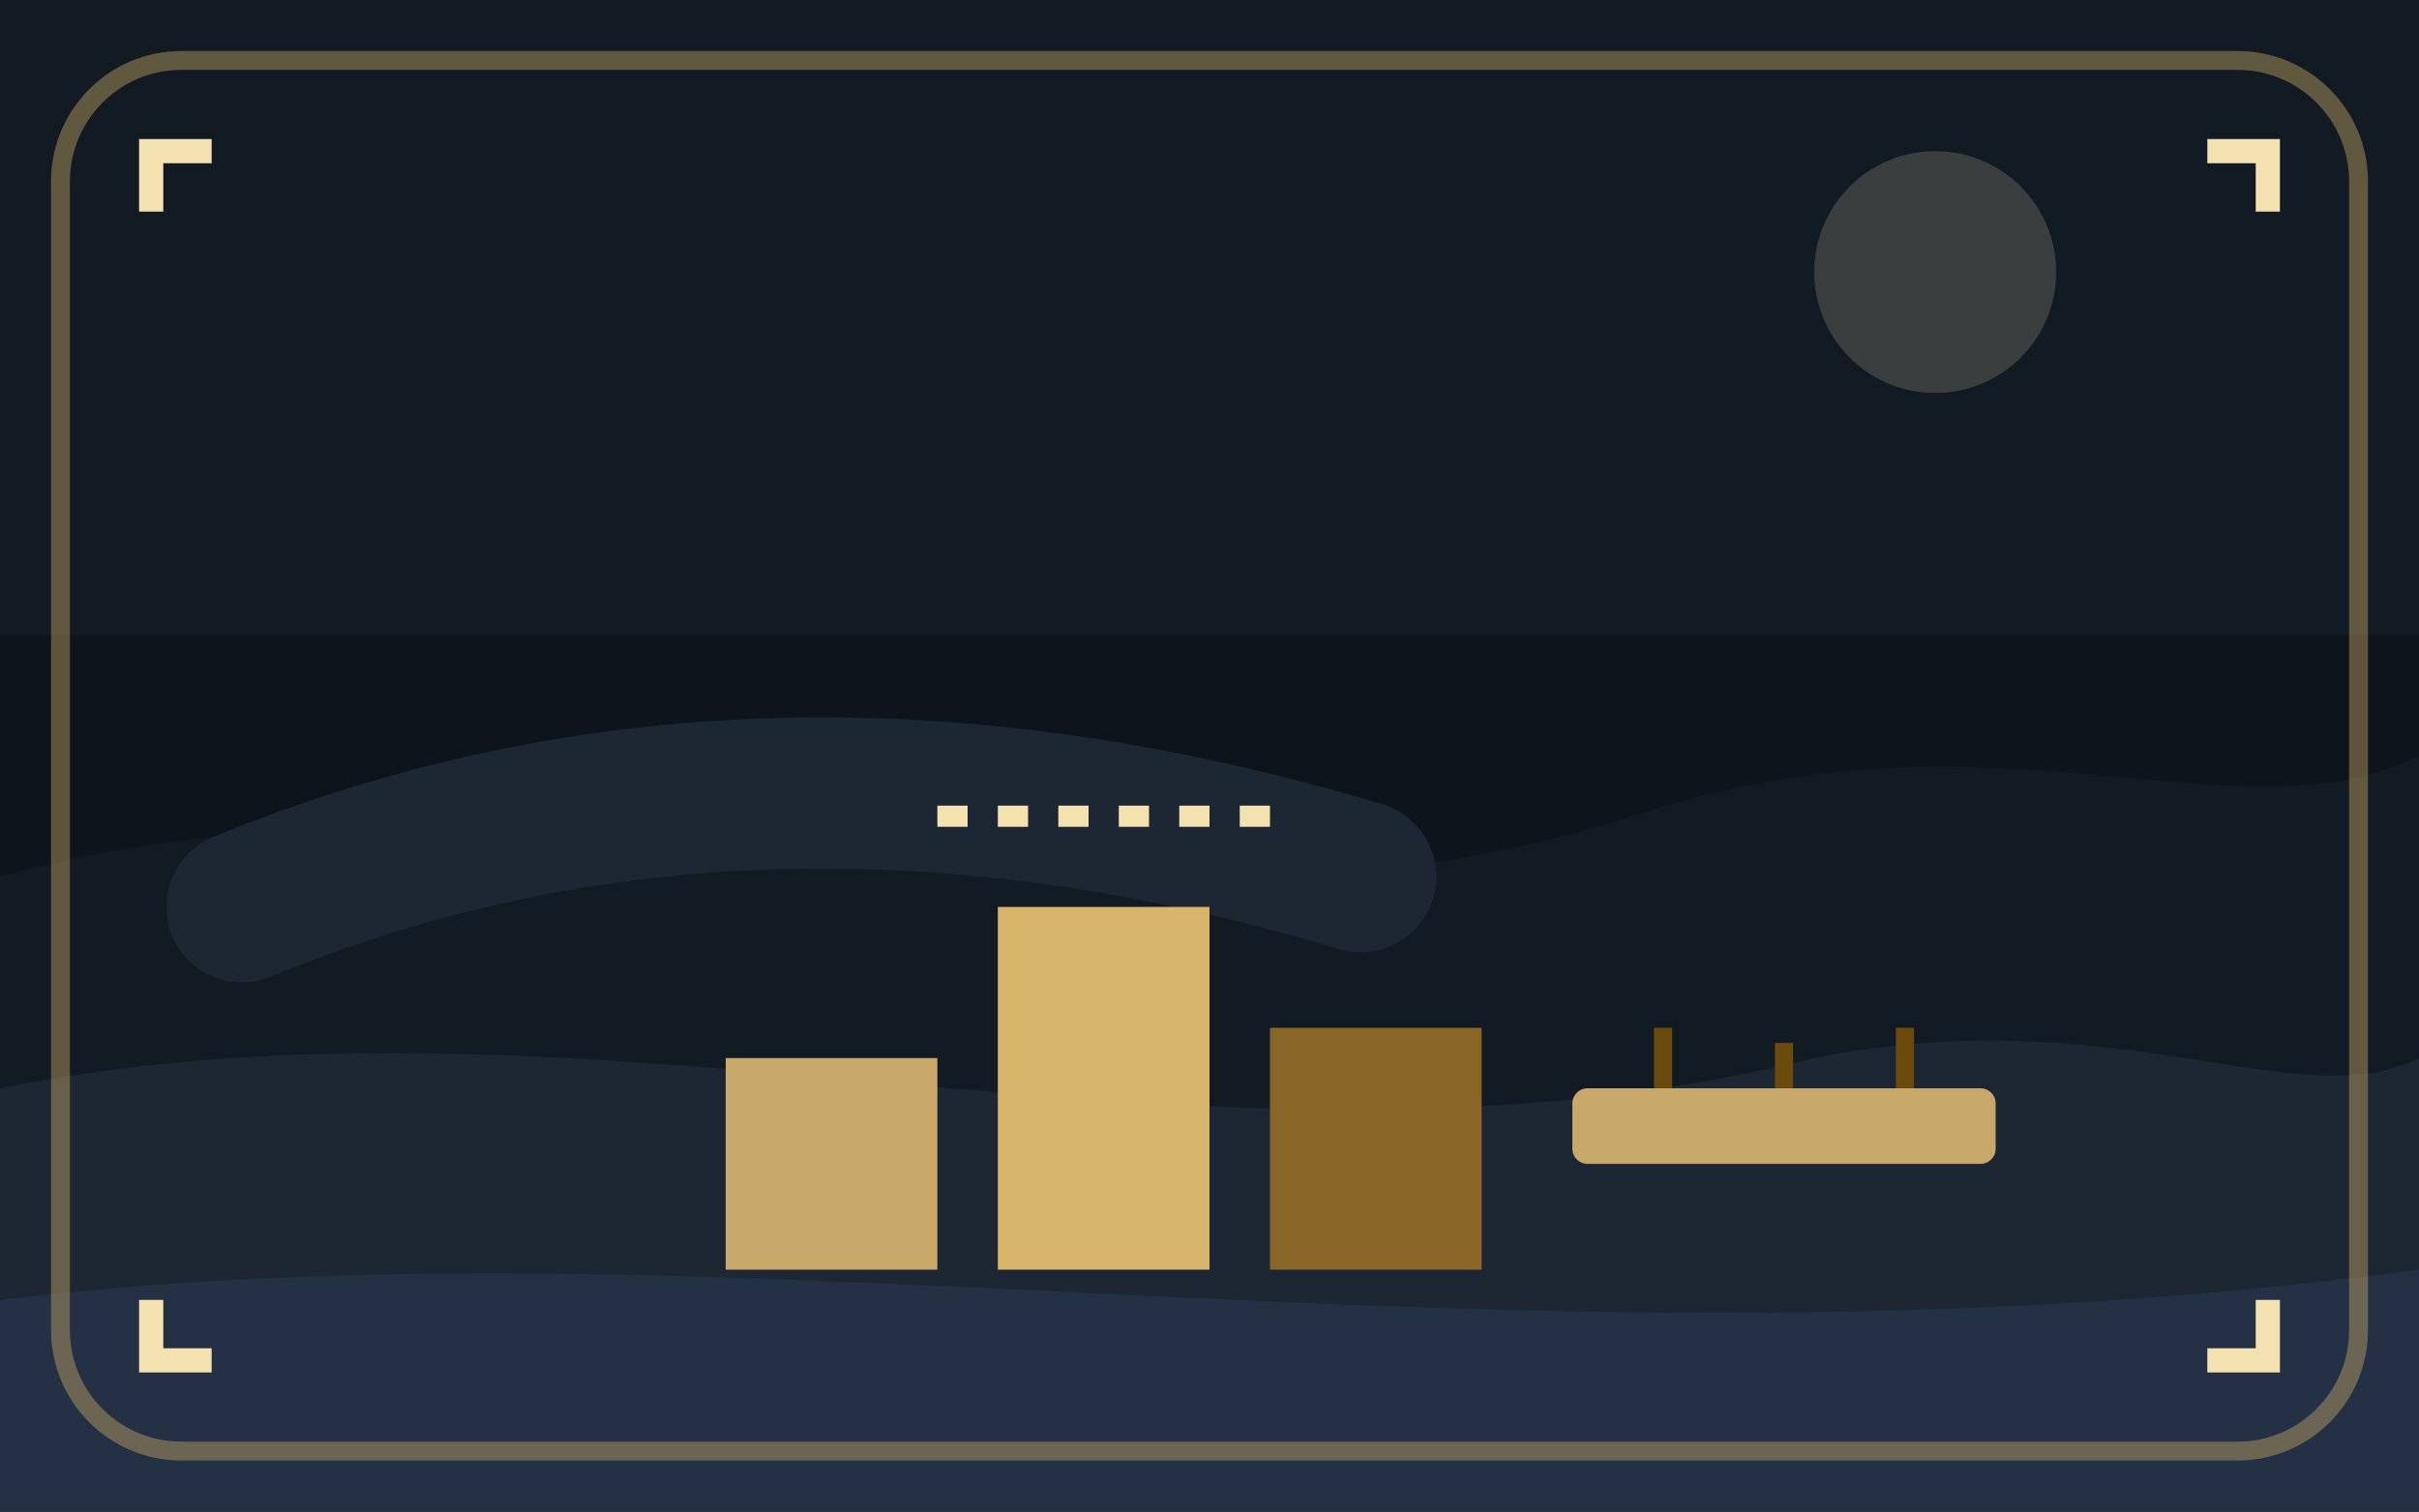
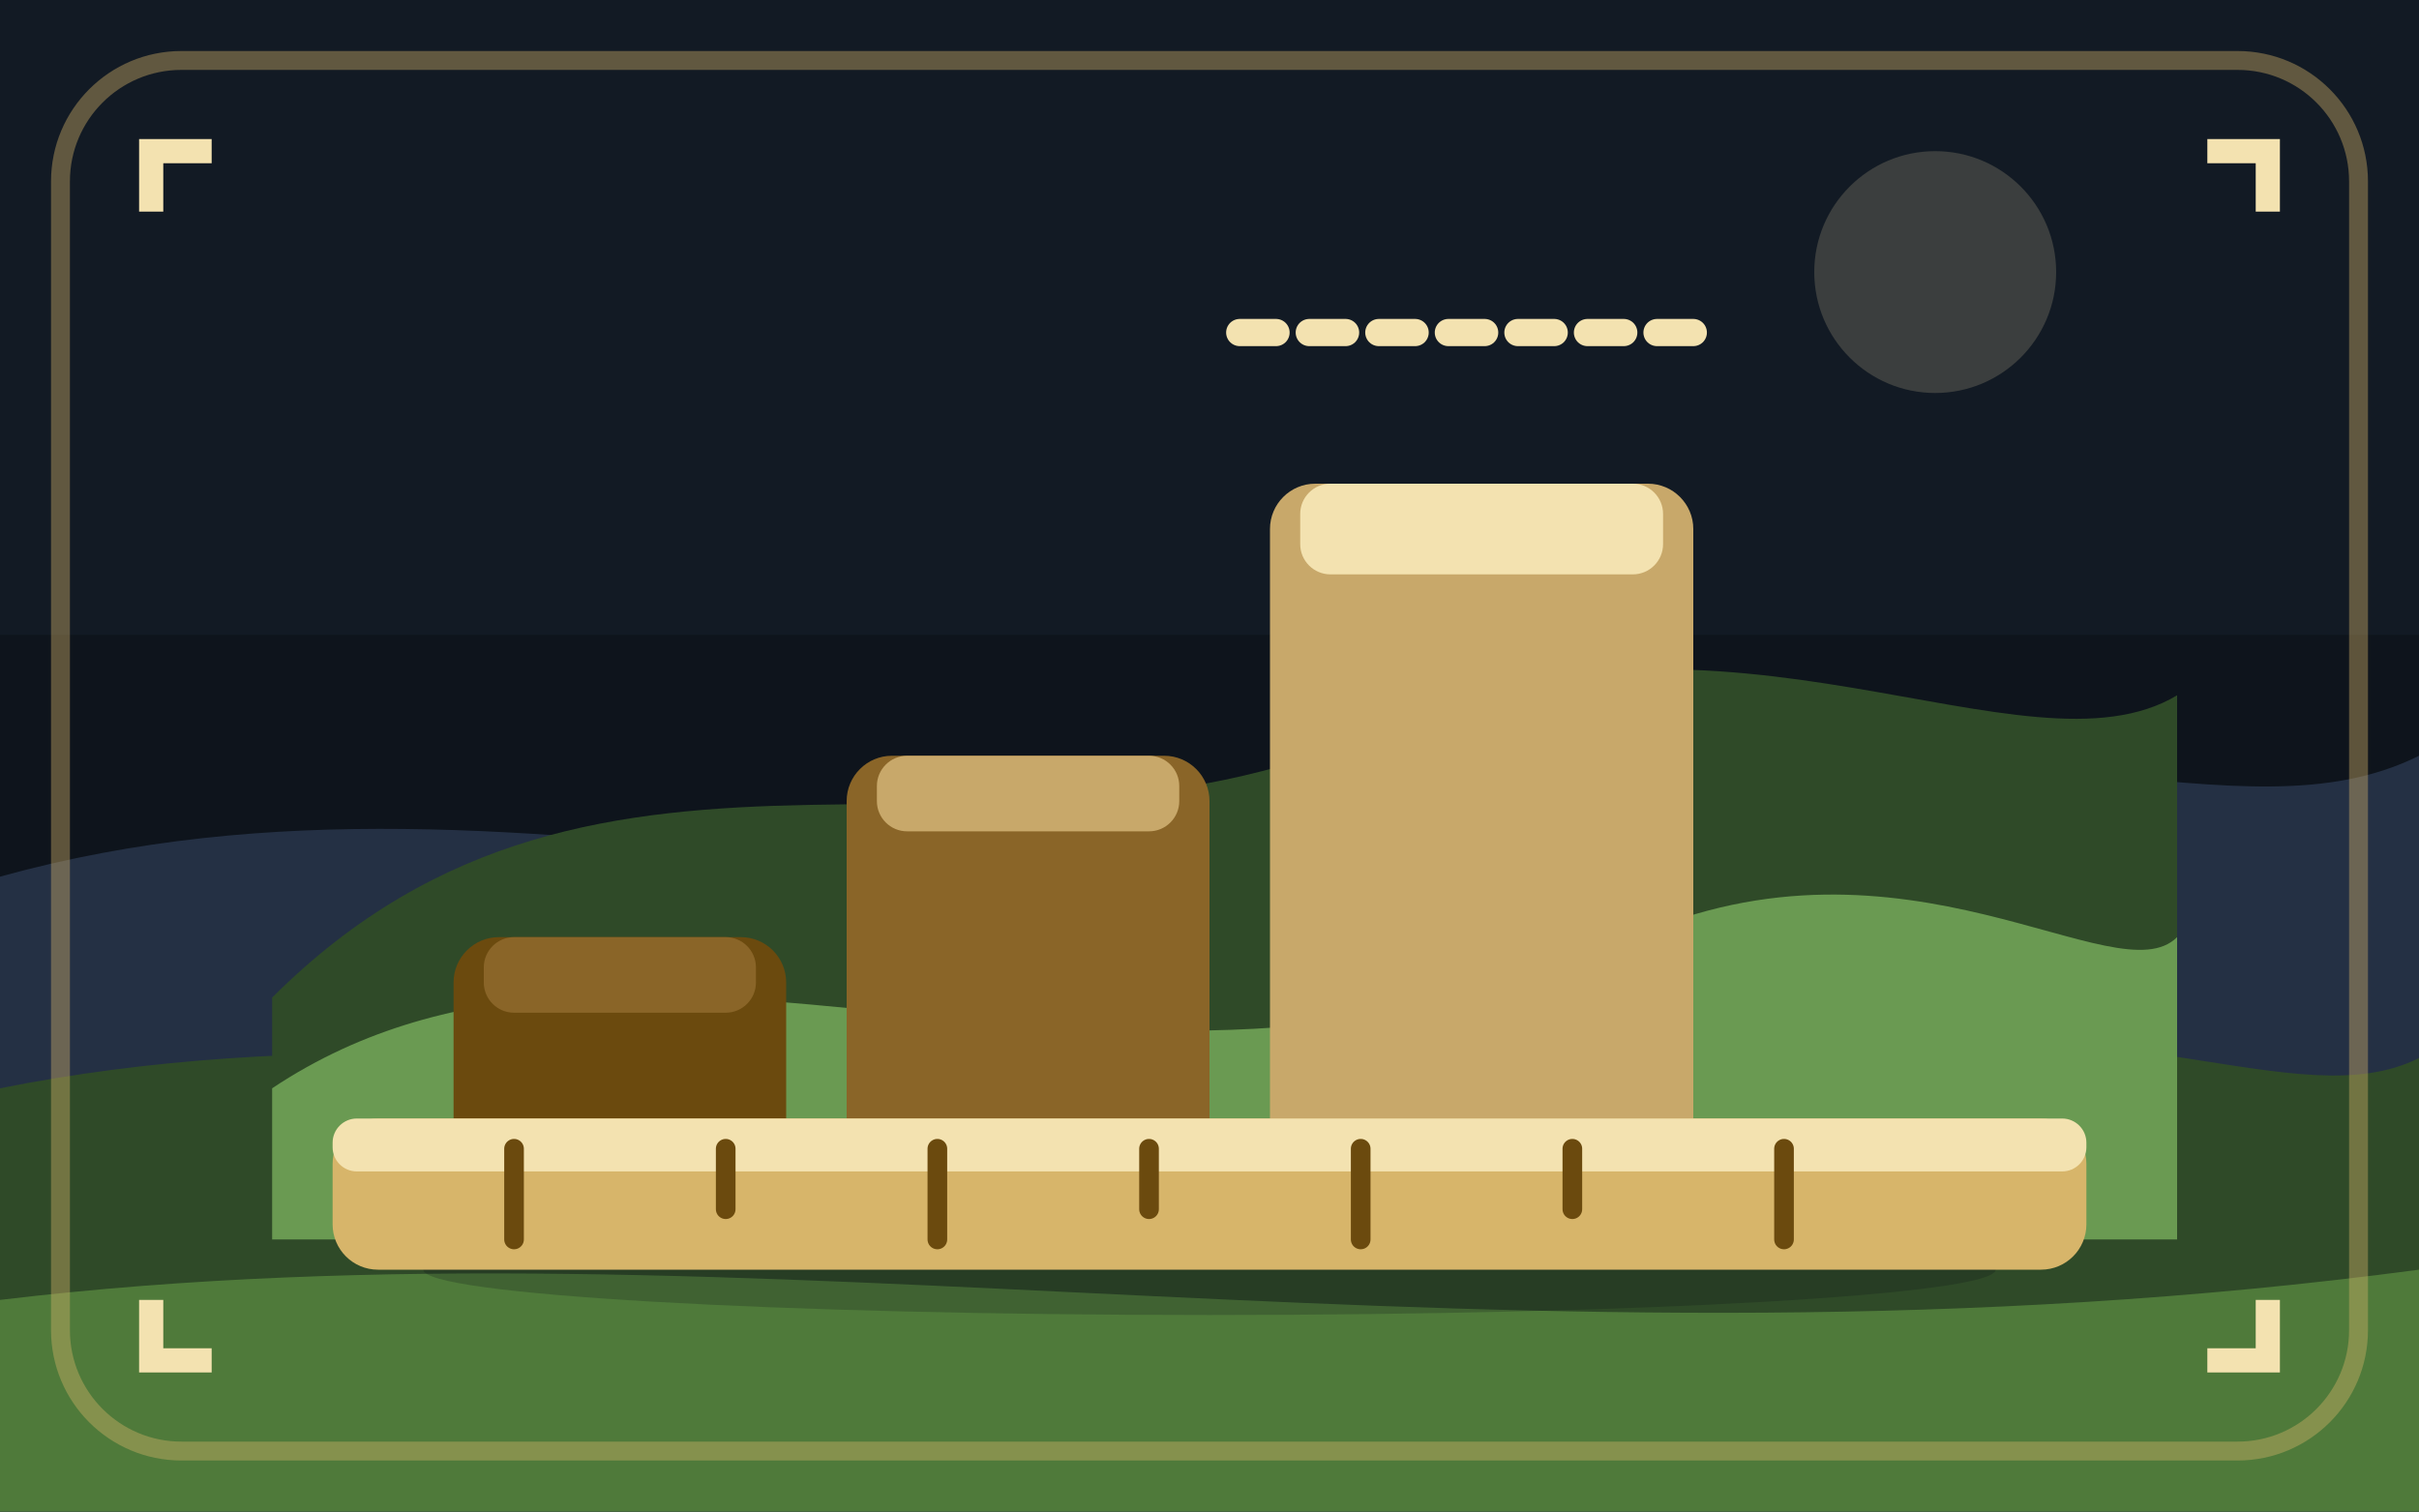
<svg xmlns="http://www.w3.org/2000/svg" viewBox="0 0 160 100">
  <rect width="160" height="100" fill="#0e141c" />
  <rect width="160" height="42" fill="#121a24" />
  <circle cx="128" cy="18" r="8" fill="#f3e2b0" opacity="0.18" />
-   <path d="M0 58 C36 48 70 66 108 54 C132 46 148 56 160 50 V100 H0 Z" fill="#121a24" />
-   <path d="M0 72 C40 64 80 80 120 70 C140 66 152 74 160 70 V100 H0 Z" fill="#1c2733" />
-   <path d="M0 86 C50 80 100 92 160 84 V100 H0 Z" fill="#243044" />
-   <path d="M16 60 Q50 46 90 58" fill="none" stroke="#1c2733" stroke-width="10" stroke-linecap="round" />
-   <rect x="48" y="70" width="14" height="14" fill="#c8a86a" />
-   <rect x="66" y="60" width="14" height="24" fill="#d7b56a" />
-   <rect x="84" y="68" width="14" height="16" fill="#8a6528" />
-   <path d="M62 54 H84" stroke="#f3e2b0" stroke-width="1.4" stroke-dasharray="2 2" />
-   <rect x="104" y="72" width="28" height="5" rx="1" fill="#c8a86a" />
-   <path d="M110 72 V68 M118 72 V69 M126 72 V68" stroke="#6b4a0e" stroke-width="1.2" />
+   <path d="M0 58 C36 48 70 66 108 54 C132 46 148 56 160 50 V100 H0 Z" fill="#243044" />
+   <path d="M0 72 C40 64 80 80 120 70 C140 66 152 74 160 70 V100 H0 Z" fill="#2f4a28" />
+   <path d="M0 86 C50 80 100 92 160 84 V100 H0 Z" fill="#4f7a3a" />
+   <path d="M18 66 C40 44 66 60 92 48 C114 38 134 52 144 46 V70 H18 Z" fill="#2f4a28" />
+   <path d="M18 72 C42 56 74 78 108 62 C126 54 140 66 144 62 V82 H18 Z" fill="#6a9a52" />
+   <rect x="30" y="62" width="22" height="16" rx="3" fill="#6b4a0e" />
+   <rect x="32" y="62" width="18" height="5" rx="2" fill="#8a6528" />
+   <rect x="56" y="50" width="24" height="28" rx="3" fill="#8a6528" />
+   <rect x="58" y="50" width="20" height="5" rx="2" fill="#c8a86a" />
+   <rect x="84" y="32" width="28" height="46" rx="3" fill="#c8a86a" />
+   <rect x="86" y="32" width="24" height="6" rx="2" fill="#f3e2b0" />
+   <path d="M82 22 H114" fill="none" stroke="#f3e2b0" stroke-width="1.8" stroke-dasharray="2.4 2.2" stroke-linecap="round" />
+   <ellipse cx="80" cy="84" rx="52" ry="3" fill="#0a0f15" opacity="0.22" />
+   <rect x="22" y="74" width="116" height="10" rx="3" fill="#d7b56a" />
+   <rect x="22" y="74" width="116" height="3.5" rx="1.6" fill="#f3e2b0" />
+   <path d="M34 76 V82 M48 76 V80 M62 76 V82 M76 76 V80 M90 76 V82 M104 76 V80 M118 76 V82" fill="none" stroke="#6b4a0e" stroke-width="1.3" stroke-linecap="round" />
  <rect x="4" y="4" width="152" height="92" rx="8" fill="none" stroke="#d7b56a" stroke-opacity="0.4" stroke-width="1.25" />
  <g fill="none" stroke="#f3e2b0" stroke-width="1.6" stroke-linecap="butt">
    <path d="M10 14 V10 H14" />
    <path d="M146 10 H150 V14" />
    <path d="M10 86 V90 H14" />
    <path d="M150 86 V90 H146" />
  </g>
</svg>
